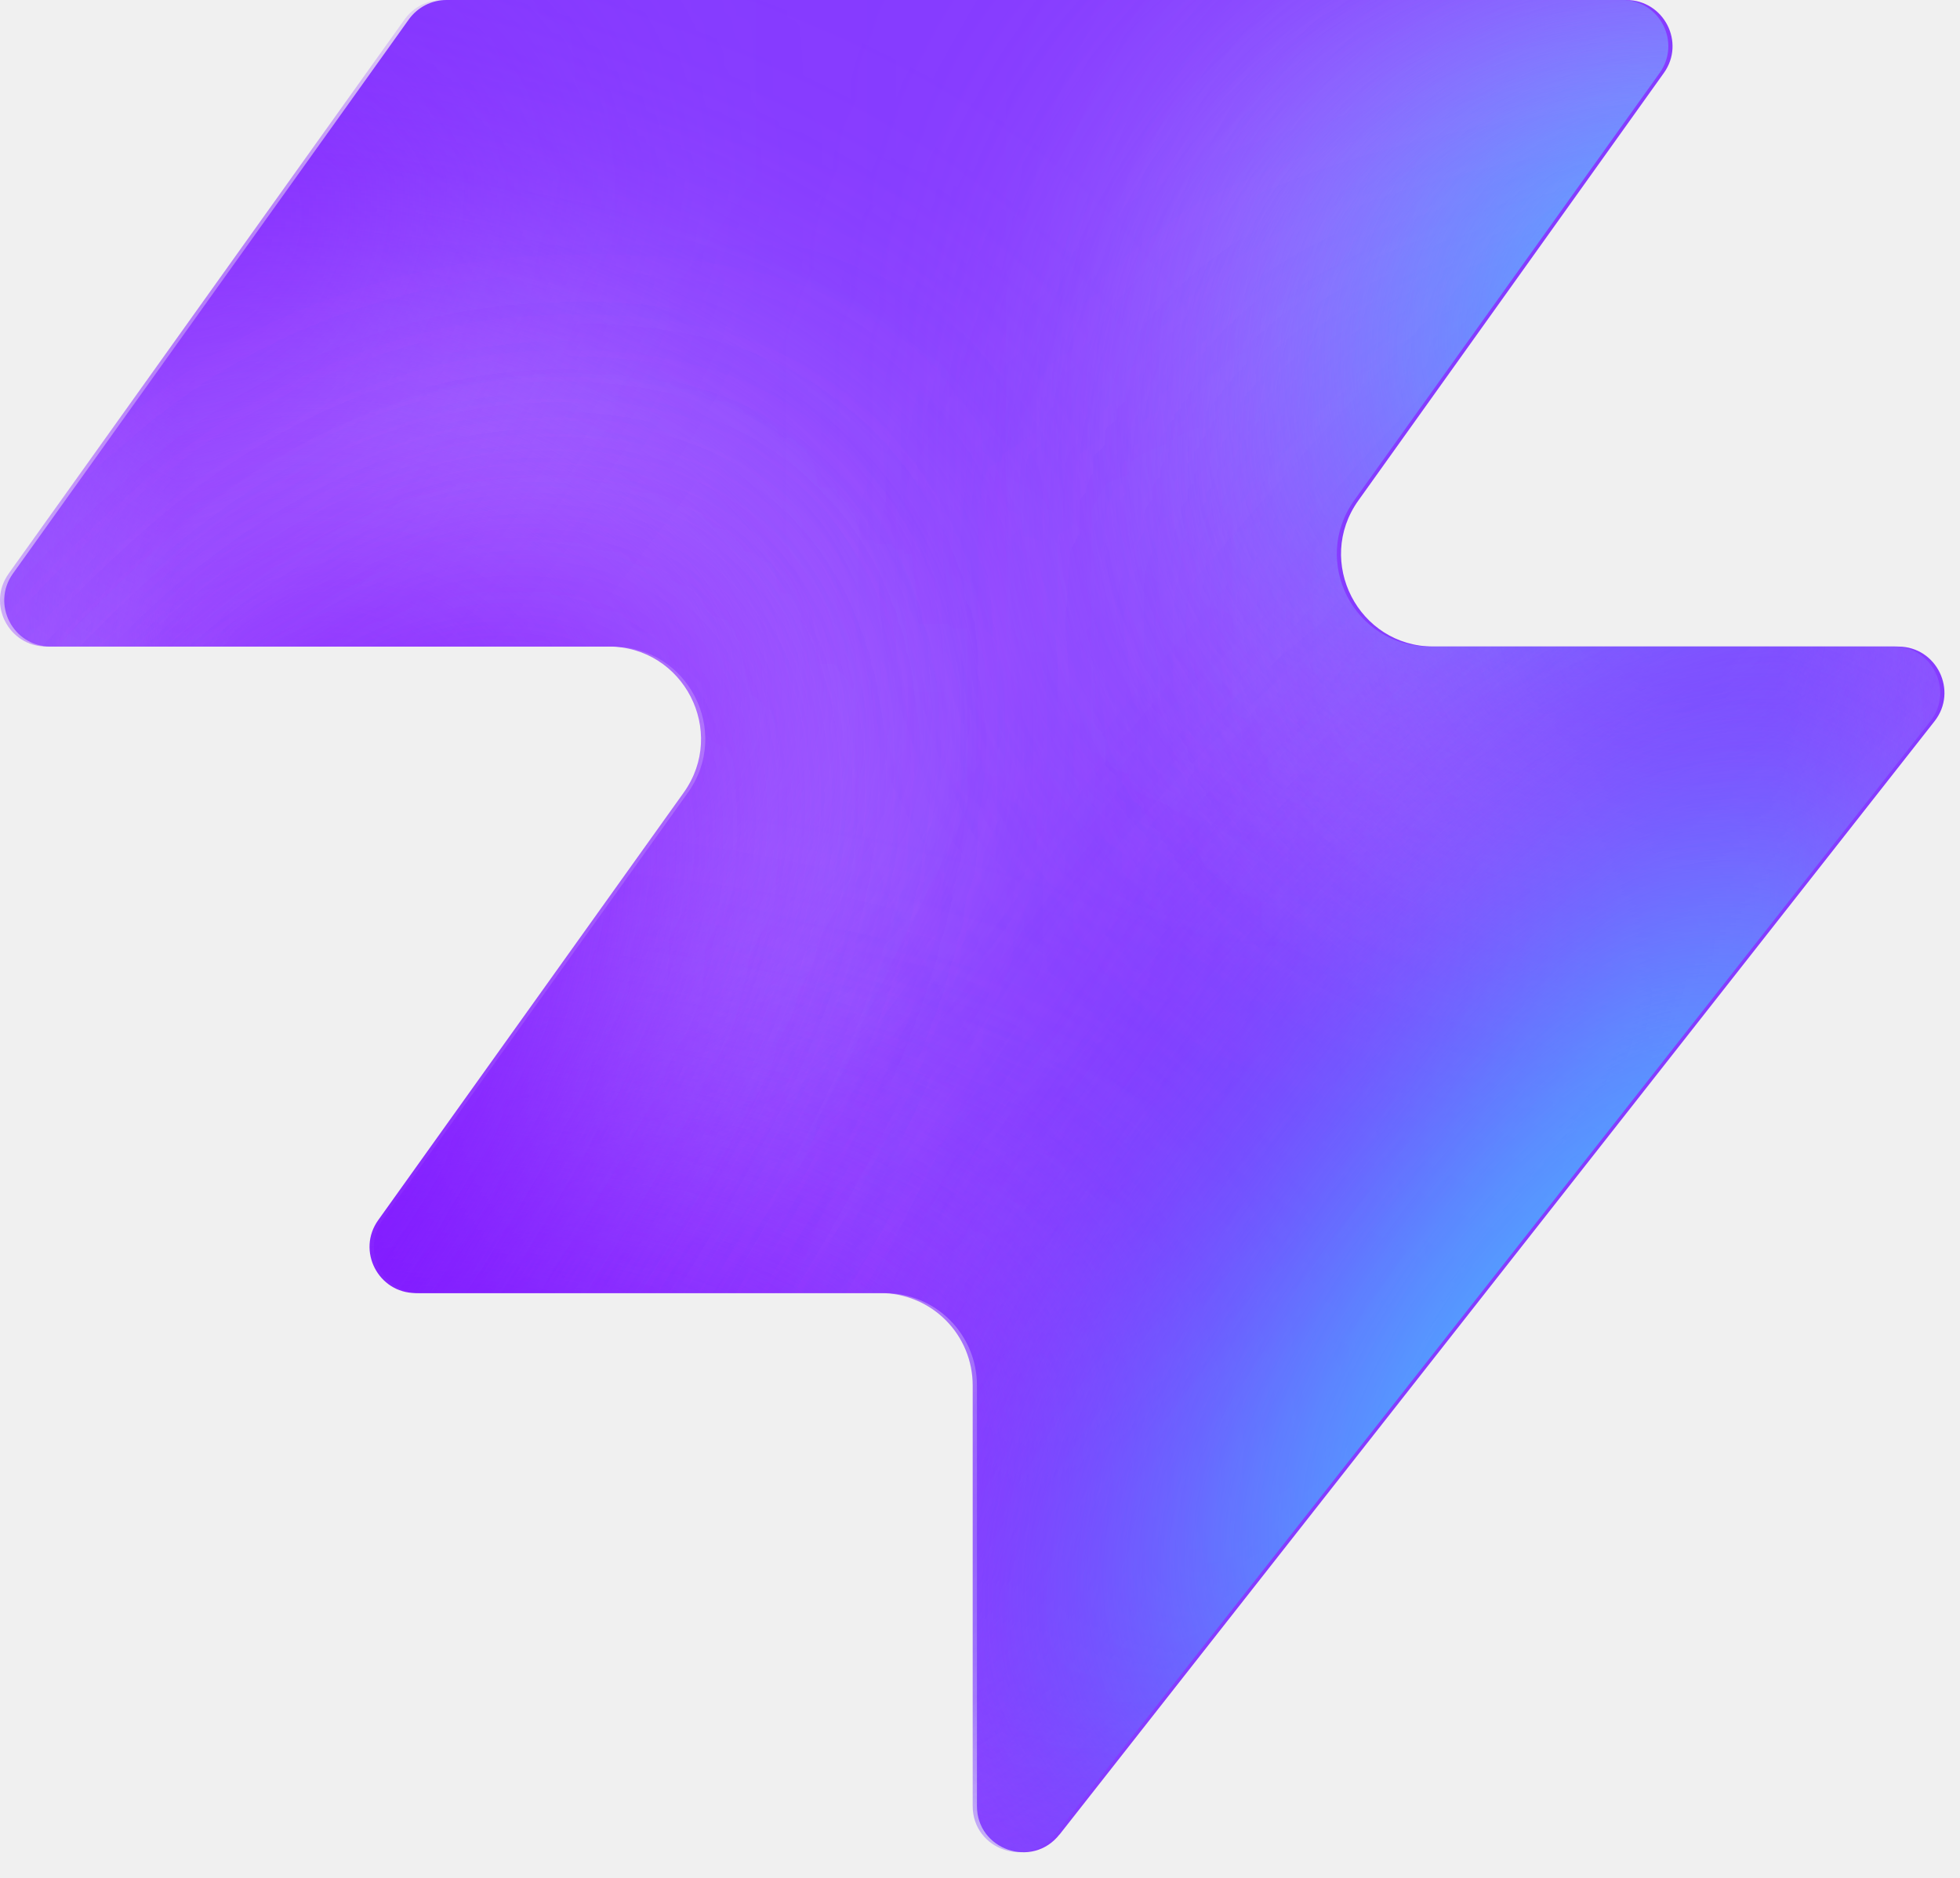
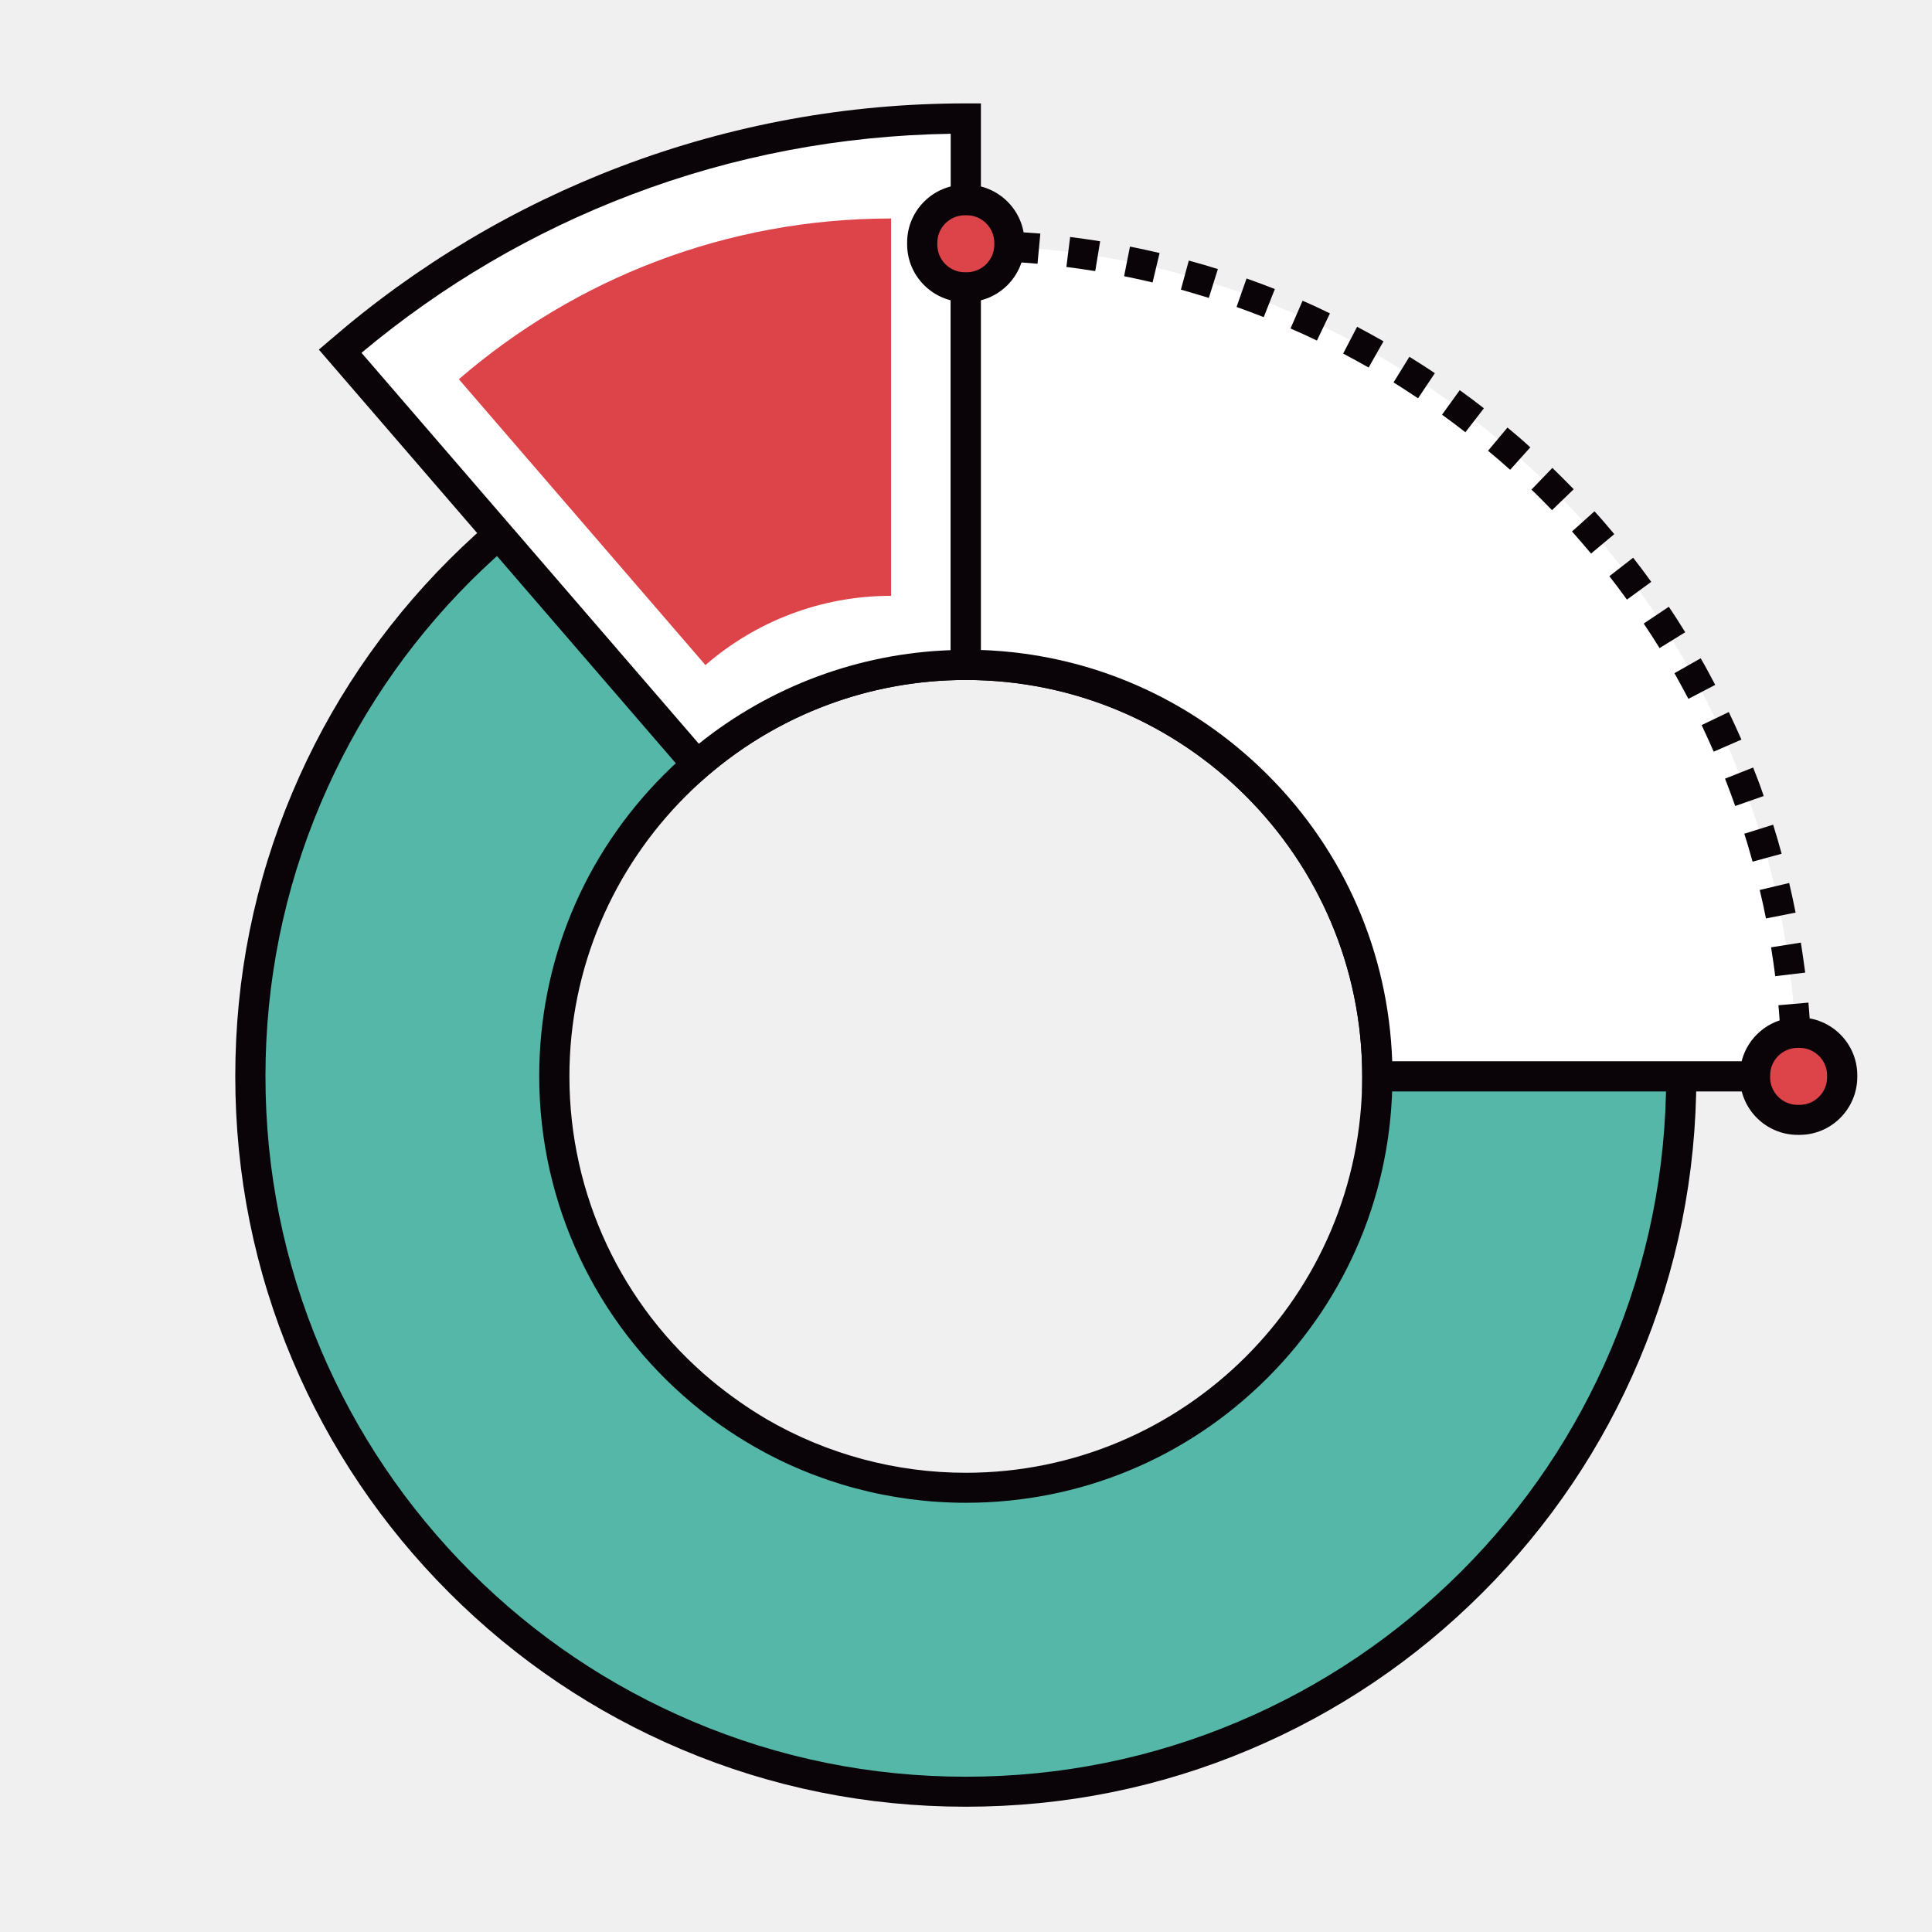
- <svg xmlns="http://www.w3.org/2000/svg" width="48" height="46" fill="none" viewBox="0 0 48 46">
-   <path fill="#863bff" d="M25.946 44.938c-.664.845-2.021.375-2.021-.698V33.937a2.26 2.26 0 0 0-2.262-2.262H10.287c-.92 0-1.456-1.04-.92-1.788l7.48-10.471c1.07-1.497 0-3.578-1.842-3.578H1.237c-.92 0-1.456-1.04-.92-1.788L10.013.474c.214-.297.556-.474.92-.474h28.894c.92 0 1.456 1.04.92 1.788l-7.48 10.471c-1.07 1.498 0 3.579 1.842 3.579h11.377c.943 0 1.473 1.088.89 1.83L25.947 44.94z" style="fill:#863bff;fill:color(display-p3 .525 .23 1);fill-opacity:1" />
-   <mask id="a" width="48" height="46" x="0" y="0" maskUnits="userSpaceOnUse" style="mask-type:alpha">
-     <path fill="#000" d="M25.842 44.938c-.664.844-2.021.375-2.021-.698V33.937a2.26 2.26 0 0 0-2.262-2.262H10.183c-.92 0-1.456-1.04-.92-1.788l7.48-10.471c1.07-1.498 0-3.579-1.842-3.579H1.133c-.92 0-1.456-1.04-.92-1.787L9.91.473c.214-.297.556-.474.92-.474h28.894c.92 0 1.456 1.04.92 1.788l-7.48 10.471c-1.07 1.498 0 3.578 1.842 3.578h11.377c.943 0 1.473 1.088.89 1.832L25.843 44.94z" style="fill:#000;fill-opacity:1" />
-   </mask>
-   <g mask="url(#a)">
-     <g filter="url(#b)">
-       <ellipse cx="5.508" cy="14.704" fill="#ede6ff" rx="5.508" ry="14.704" style="fill:#ede6ff;fill:color(display-p3 .927 .903 1);fill-opacity:1" transform="matrix(.00324 1 1 -.00324 -4.47 31.516)" />
-     </g>
-     <g filter="url(#c)">
-       <ellipse cx="10.399" cy="29.851" fill="#ede6ff" rx="10.399" ry="29.851" style="fill:#ede6ff;fill:color(display-p3 .927 .903 1);fill-opacity:1" transform="matrix(.00324 1 1 -.00324 -39.328 7.883)" />
-     </g>
-     <g filter="url(#d)">
-       <ellipse cx="5.508" cy="30.487" fill="#7e14ff" rx="5.508" ry="30.487" style="fill:#7e14ff;fill:color(display-p3 .492 .077 1);fill-opacity:1" transform="rotate(89.814 -25.913 -14.639)scale(1 -1)" />
-     </g>
-     <g filter="url(#e)">
-       <ellipse cx="5.508" cy="30.599" fill="#7e14ff" rx="5.508" ry="30.599" style="fill:#7e14ff;fill:color(display-p3 .492 .077 1);fill-opacity:1" transform="rotate(89.814 -32.644 -3.334)scale(1 -1)" />
-     </g>
-     <g filter="url(#f)">
-       <ellipse cx="5.508" cy="30.599" fill="#7e14ff" rx="5.508" ry="30.599" style="fill:#7e14ff;fill:color(display-p3 .492 .077 1);fill-opacity:1" transform="matrix(.00324 1 1 -.00324 -34.34 30.47)" />
-     </g>
-     <g filter="url(#g)">
-       <ellipse cx="14.072" cy="22.078" fill="#ede6ff" rx="14.072" ry="22.078" style="fill:#ede6ff;fill:color(display-p3 .927 .903 1);fill-opacity:1" transform="rotate(93.35 24.506 48.493)scale(-1 1)" />
-     </g>
-     <g filter="url(#h)">
-       <ellipse cx="3.47" cy="21.501" fill="#7e14ff" rx="3.47" ry="21.501" style="fill:#7e14ff;fill:color(display-p3 .492 .077 1);fill-opacity:1" transform="rotate(89.009 28.708 47.59)scale(-1 1)" />
-     </g>
-     <g filter="url(#i)">
-       <ellipse cx="3.47" cy="21.501" fill="#7e14ff" rx="3.47" ry="21.501" style="fill:#7e14ff;fill:color(display-p3 .492 .077 1);fill-opacity:1" transform="rotate(89.009 28.708 47.59)scale(-1 1)" />
-     </g>
-     <g filter="url(#j)">
-       <ellipse cx=".387" cy="8.972" fill="#7e14ff" rx="4.407" ry="29.108" style="fill:#7e14ff;fill:color(display-p3 .492 .077 1);fill-opacity:1" transform="rotate(39.51 .387 8.972)" />
-     </g>
-     <g filter="url(#k)">
-       <ellipse cx="47.523" cy="-6.092" fill="#7e14ff" rx="4.407" ry="29.108" style="fill:#7e14ff;fill:color(display-p3 .492 .077 1);fill-opacity:1" transform="rotate(37.892 47.523 -6.092)" />
-     </g>
-     <g filter="url(#l)">
-       <ellipse cx="41.412" cy="6.333" fill="#47bfff" rx="5.971" ry="9.665" style="fill:#47bfff;fill:color(display-p3 .28 .748 1);fill-opacity:1" transform="rotate(37.892 41.412 6.333)" />
-     </g>
-     <g filter="url(#m)">
-       <ellipse cx="-1.879" cy="38.332" fill="#7e14ff" rx="4.407" ry="29.108" style="fill:#7e14ff;fill:color(display-p3 .492 .077 1);fill-opacity:1" transform="rotate(37.892 -1.88 38.332)" />
-     </g>
-     <g filter="url(#n)">
-       <ellipse cx="-1.879" cy="38.332" fill="#7e14ff" rx="4.407" ry="29.108" style="fill:#7e14ff;fill:color(display-p3 .492 .077 1);fill-opacity:1" transform="rotate(37.892 -1.88 38.332)" />
-     </g>
-     <g filter="url(#o)">
-       <ellipse cx="35.651" cy="29.907" fill="#7e14ff" rx="4.407" ry="29.108" style="fill:#7e14ff;fill:color(display-p3 .492 .077 1);fill-opacity:1" transform="rotate(37.892 35.651 29.907)" />
-     </g>
-     <g filter="url(#p)">
-       <ellipse cx="38.418" cy="32.4" fill="#47bfff" rx="5.971" ry="15.297" style="fill:#47bfff;fill:color(display-p3 .28 .748 1);fill-opacity:1" transform="rotate(37.892 38.418 32.4)" />
-     </g>
-   </g>
-   <defs>
-     <filter id="b" width="60.045" height="41.654" x="-19.77" y="16.149" color-interpolation-filters="sRGB" filterUnits="userSpaceOnUse">
-       <feFlood flood-opacity="0" result="BackgroundImageFix" />
-       <feBlend in="SourceGraphic" in2="BackgroundImageFix" result="shape" />
-       <feGaussianBlur result="effect1_foregroundBlur_2002_17158" stdDeviation="7.659" />
-     </filter>
-     <filter id="c" width="90.34" height="51.437" x="-54.613" y="-7.533" color-interpolation-filters="sRGB" filterUnits="userSpaceOnUse">
-       <feFlood flood-opacity="0" result="BackgroundImageFix" />
-       <feBlend in="SourceGraphic" in2="BackgroundImageFix" result="shape" />
-       <feGaussianBlur result="effect1_foregroundBlur_2002_17158" stdDeviation="7.659" />
-     </filter>
-     <filter id="d" width="79.355" height="29.4" x="-49.64" y="2.03" color-interpolation-filters="sRGB" filterUnits="userSpaceOnUse">
-       <feFlood flood-opacity="0" result="BackgroundImageFix" />
-       <feBlend in="SourceGraphic" in2="BackgroundImageFix" result="shape" />
-       <feGaussianBlur result="effect1_foregroundBlur_2002_17158" stdDeviation="4.596" />
-     </filter>
-     <filter id="e" width="79.579" height="29.4" x="-45.045" y="20.029" color-interpolation-filters="sRGB" filterUnits="userSpaceOnUse">
-       <feFlood flood-opacity="0" result="BackgroundImageFix" />
-       <feBlend in="SourceGraphic" in2="BackgroundImageFix" result="shape" />
-       <feGaussianBlur result="effect1_foregroundBlur_2002_17158" stdDeviation="4.596" />
-     </filter>
-     <filter id="f" width="79.579" height="29.4" x="-43.513" y="21.178" color-interpolation-filters="sRGB" filterUnits="userSpaceOnUse">
-       <feFlood flood-opacity="0" result="BackgroundImageFix" />
-       <feBlend in="SourceGraphic" in2="BackgroundImageFix" result="shape" />
-       <feGaussianBlur result="effect1_foregroundBlur_2002_17158" stdDeviation="4.596" />
-     </filter>
-     <filter id="g" width="74.749" height="58.852" x="15.756" y="-17.901" color-interpolation-filters="sRGB" filterUnits="userSpaceOnUse">
-       <feFlood flood-opacity="0" result="BackgroundImageFix" />
-       <feBlend in="SourceGraphic" in2="BackgroundImageFix" result="shape" />
-       <feGaussianBlur result="effect1_foregroundBlur_2002_17158" stdDeviation="7.659" />
-     </filter>
-     <filter id="h" width="61.377" height="25.362" x="23.548" y="2.284" color-interpolation-filters="sRGB" filterUnits="userSpaceOnUse">
-       <feFlood flood-opacity="0" result="BackgroundImageFix" />
-       <feBlend in="SourceGraphic" in2="BackgroundImageFix" result="shape" />
-       <feGaussianBlur result="effect1_foregroundBlur_2002_17158" stdDeviation="4.596" />
-     </filter>
-     <filter id="i" width="61.377" height="25.362" x="23.548" y="2.284" color-interpolation-filters="sRGB" filterUnits="userSpaceOnUse">
-       <feFlood flood-opacity="0" result="BackgroundImageFix" />
-       <feBlend in="SourceGraphic" in2="BackgroundImageFix" result="shape" />
-       <feGaussianBlur result="effect1_foregroundBlur_2002_17158" stdDeviation="4.596" />
-     </filter>
-     <filter id="j" width="56.045" height="63.649" x="-27.636" y="-22.853" color-interpolation-filters="sRGB" filterUnits="userSpaceOnUse">
-       <feFlood flood-opacity="0" result="BackgroundImageFix" />
-       <feBlend in="SourceGraphic" in2="BackgroundImageFix" result="shape" />
-       <feGaussianBlur result="effect1_foregroundBlur_2002_17158" stdDeviation="4.596" />
-     </filter>
-     <filter id="k" width="54.814" height="64.646" x="20.116" y="-38.415" color-interpolation-filters="sRGB" filterUnits="userSpaceOnUse">
-       <feFlood flood-opacity="0" result="BackgroundImageFix" />
-       <feBlend in="SourceGraphic" in2="BackgroundImageFix" result="shape" />
-       <feGaussianBlur result="effect1_foregroundBlur_2002_17158" stdDeviation="4.596" />
-     </filter>
-     <filter id="l" width="33.541" height="35.313" x="24.641" y="-11.323" color-interpolation-filters="sRGB" filterUnits="userSpaceOnUse">
-       <feFlood flood-opacity="0" result="BackgroundImageFix" />
-       <feBlend in="SourceGraphic" in2="BackgroundImageFix" result="shape" />
-       <feGaussianBlur result="effect1_foregroundBlur_2002_17158" stdDeviation="4.596" />
-     </filter>
-     <filter id="m" width="54.814" height="64.646" x="-29.286" y="6.009" color-interpolation-filters="sRGB" filterUnits="userSpaceOnUse">
-       <feFlood flood-opacity="0" result="BackgroundImageFix" />
-       <feBlend in="SourceGraphic" in2="BackgroundImageFix" result="shape" />
-       <feGaussianBlur result="effect1_foregroundBlur_2002_17158" stdDeviation="4.596" />
-     </filter>
-     <filter id="n" width="54.814" height="64.646" x="-29.286" y="6.009" color-interpolation-filters="sRGB" filterUnits="userSpaceOnUse">
-       <feFlood flood-opacity="0" result="BackgroundImageFix" />
-       <feBlend in="SourceGraphic" in2="BackgroundImageFix" result="shape" />
-       <feGaussianBlur result="effect1_foregroundBlur_2002_17158" stdDeviation="4.596" />
-     </filter>
-     <filter id="o" width="54.814" height="64.646" x="8.244" y="-2.416" color-interpolation-filters="sRGB" filterUnits="userSpaceOnUse">
-       <feFlood flood-opacity="0" result="BackgroundImageFix" />
-       <feBlend in="SourceGraphic" in2="BackgroundImageFix" result="shape" />
-       <feGaussianBlur result="effect1_foregroundBlur_2002_17158" stdDeviation="4.596" />
-     </filter>
-     <filter id="p" width="39.409" height="43.623" x="18.713" y="10.588" color-interpolation-filters="sRGB" filterUnits="userSpaceOnUse">
-       <feFlood flood-opacity="0" result="BackgroundImageFix" />
-       <feBlend in="SourceGraphic" in2="BackgroundImageFix" result="shape" />
-       <feGaussianBlur result="effect1_foregroundBlur_2002_17158" stdDeviation="4.596" />
-     </filter>
-   </defs>
+ <svg xmlns="http://www.w3.org/2000/svg" width="800px" height="800px" viewBox="0 0 1024 1024" class="icon" version="1.1">
+   <path d="M511.9 129.1s357.7 40.8 441.4 441.4H730s-11.2-230.7-218.1-218.1V129.1z" fill="#FFFFFF" />
+   <path d="M953.9 571H729.5v-0.5c0-0.3-1.4-27.8-11.6-62.9-9.3-32.3-28.2-77.7-64.9-110.6-36.5-32.7-84-47.6-141-44.1h-0.5V128.5l0.6 0.1c0.9 0.1 90.7 10.9 189.5 70.6 58 35 107.8 79.8 147.9 133.1 50.1 66.6 85.3 146.7 104.4 238.1v0.6z m-223.5-1h222.2c-19.1-91-54.1-170.8-104.1-237.1-40-53.2-89.7-97.9-147.7-132.8-94.6-57.1-180.8-69.3-188.5-70.4v222.2c57.1-3.4 104.6 11.6 141.2 44.4 36.9 33.1 55.9 78.7 65.2 111.1 9.6 32.6 11.5 58.8 11.7 62.6z" fill="" />
+   <path d="M511.9 191.3c-209.4 0-379.1 169.7-379.1 379.1s169.7 379.1 379.1 379.1c209.4 0 379.1-169.7 379.1-379.1S721.3 191.3 511.9 191.3zM402.5 759.2c-10.7-6.2-20.9-13.3-30.3-21.2m0-0.1c-47.9-40-78.4-100.2-78.4-167.5 0-120.4 97.6-218.1 218.1-218.1C632.3 352.4 730 450 730 570.5s-97.6 218.1-218.1 218.1c-39.9 0-77.2-10.7-109.4-29.4" fill="#55B7A8" />
+   <path d="M511.9 957.6c-52.3 0-103-10.2-150.7-30.4-46.1-19.5-87.5-47.4-123.1-83-35.6-35.6-63.5-77-83-123.1-20.2-47.7-30.4-98.4-30.4-150.7s10.2-103 30.4-150.7c19.5-46.1 47.4-87.5 83-123.1 35.6-35.6 77-63.5 123.1-83 47.7-20.2 98.4-30.4 150.7-30.4s103 10.2 150.7 30.4c46.1 19.5 87.5 47.4 123.1 83 35.6 35.6 63.5 77 83 123.1 20.2 47.7 30.4 98.4 30.4 150.7s-10.2 103-30.4 150.7c-19.5 46.1-47.4 87.5-83 123.1-35.6 35.6-77 63.5-123.1 83-47.7 20.2-98.4 30.4-150.7 30.4z m0-758.3c-50.1 0-98.7 9.8-144.5 29.2-44.2 18.7-83.9 45.5-118 79.5-34.1 34.1-60.8 73.8-79.5 118-19.4 45.8-29.2 94.4-29.2 144.5s9.8 98.7 29.2 144.5c18.7 44.2 45.5 83.9 79.5 118 34.1 34.1 73.8 60.8 118 79.5 45.8 19.4 94.4 29.2 144.5 29.2 50.1 0 98.7-9.8 144.5-29.2 44.2-18.7 83.9-45.5 118-79.5 34.1-34.1 60.8-73.8 79.5-118 19.4-45.8 29.2-94.4 29.2-144.5s-9.8-98.7-29.2-144.5c-18.7-44.2-45.5-83.9-79.5-118-34.1-34.1-73.8-60.8-118-79.5-45.8-19.4-94.4-29.2-144.5-29.2z m0 597.2c-39.9 0-79.1-10.5-113.4-30.5-11-6.4-21.6-13.8-31.4-22-51.6-43.1-81.3-106.4-81.3-173.6 0-60.4 23.5-117.2 66.2-159.9s99.5-66.2 159.9-66.2 117.2 23.5 159.9 66.2S738 510 738 570.4c0 60.4-23.5 117.2-66.2 159.9s-99.5 66.2-159.9 66.2z m-105.4-44.2c31.9 18.5 68.3 28.3 105.4 28.3 115.8 0 210.1-94.2 210.1-210.1s-94.2-210.1-210.1-210.1c-115.8 0-210.1 94.2-210.1 210.1 0 62.5 27.5 121.3 75.5 161.3L373 737l4.3-5.2c9.2 7.6 19 14.5 29.2 20.5l-5 8.6 5-8.6z" fill="#0A0408" />
+   <path d="M511.9 352.4V62.8c-126.8 0-242.7 46.5-331.6 123.3l189.2 219.3c38.2-33 87.9-53 142.4-53z" fill="#FFFFFF" />
+   <path d="M368.6 416.6L169 185.3l6.1-5.2c45.8-39.6 97.7-70.5 154-91.9C387.4 66.1 449 54.8 511.9 54.8h8v305.6h-8c-50.4 0-99.1 18.1-137.2 51l-6.1 5.2zM191.6 187l178.8 207.2c38-30.5 84.8-47.9 133.5-49.6V70.9c-58.2 0.9-115.1 11.7-169.1 32.2-52.2 19.8-100.3 48-143.2 83.9z" fill="#0A0408" />
+   <path d="M472.3 315.8v-200c-87.6 0-167.6 32.1-229.1 85.2l130.7 151.5c26.4-22.9 60.8-36.7 98.4-36.7z" fill="#DC444A" />
+   <path d="M952.3 571.5c0-243.8-197.6-441.4-441.4-441.4" fill="#FFFFFF" />
+   <path d="M960.3 571.5h-16c0-2.6 0-5.3-0.1-7.9l16-0.3c0.1 2.7 0.1 5.4 0.1 8.2zM943.7 548.2c-0.3-5.1-0.6-10.3-1.1-15.4l15.9-1.4c0.5 5.3 0.8 10.7 1.1 16l-15.9 0.8z m-2.8-30.8c-0.6-5.1-1.4-10.2-2.2-15.3l15.8-2.5c0.8 5.3 1.6 10.6 2.3 15.9l-15.9 1.9z m-4.9-30.6c-1-5-2.1-10.1-3.3-15.1l15.6-3.7c1.2 5.2 2.4 10.5 3.4 15.7l-15.7 3.1z m-7.1-30.1c-1.4-5-2.8-9.9-4.4-14.8l15.3-4.8c1.6 5.1 3.1 10.2 4.5 15.4l-15.4 4.2z m-9.2-29.5c-1.7-4.8-3.5-9.7-5.4-14.5l14.9-5.9c2 5 3.9 10 5.6 15.1l-15.1 5.3z m-11.4-28.8c-2.1-4.7-4.2-9.5-6.4-14.1l14.4-6.9c2.3 4.8 4.5 9.7 6.7 14.6l-14.7 6.4z m-13.4-28c-2.4-4.5-4.9-9.1-7.4-13.6l13.9-7.9c2.7 4.6 5.2 9.4 7.7 14.1l-14.2 7.4z m-15.3-26.9c-2.7-4.4-5.5-8.7-8.4-13l13.3-8.9c3 4.4 5.9 9 8.7 13.5l-13.6 8.4z m-17.3-25.7c-3-4.2-6.1-8.3-9.3-12.4l12.6-9.8c3.3 4.2 6.5 8.5 9.6 12.8l-12.9 9.4z m-19-24.4c-3.3-3.9-6.7-7.9-10.1-11.7l11.9-10.7c3.6 3.9 7.1 8 10.5 12.1l-12.3 10.3z m-20.7-23c-3.6-3.7-7.2-7.4-10.9-10.9l11.1-11.5c3.8 3.7 7.6 7.5 11.3 11.3l-11.5 11.1zM800.4 249c-3.8-3.4-7.7-6.8-11.7-10.1l10.3-12.3c4.1 3.4 8.2 6.9 12.1 10.5L800.4 249z m-23.7-19.9c-4-3.1-8.2-6.3-12.4-9.3l9.4-13c4.3 3.1 8.6 6.3 12.8 9.6l-9.8 12.7z m-25.1-18c-4.3-2.8-8.6-5.7-13-8.4l8.4-13.6c4.5 2.8 9.1 5.7 13.5 8.7l-8.9 13.3z m-26.2-16.3c-4.4-2.5-9-5-13.5-7.4l7.4-14.2c4.7 2.5 9.4 5.1 14 7.7l-7.9 13.9zM698 180.5c-4.6-2.2-9.3-4.4-14-6.4l6.4-14.7c4.9 2.1 9.8 4.4 14.5 6.7l-6.9 14.4z m-28.2-12.4c-4.8-1.9-9.6-3.7-14.4-5.4l5.3-15.1c5 1.8 10 3.6 15 5.6l-5.9 14.9z m-29.1-10.2c-4.9-1.5-9.9-3-14.8-4.4l4.2-15.4c5.1 1.4 10.3 2.9 15.4 4.5l-4.8 15.3z m-29.8-8.2c-5-1.2-10.1-2.3-15.1-3.3l3.1-15.7c5.2 1 10.5 2.2 15.7 3.4l-3.7 15.6z m-30.4-6c-5.1-0.8-10.2-1.6-15.3-2.2l2-15.9c5.3 0.7 10.6 1.4 15.9 2.3l-2.6 15.8z m-30.6-3.9c-5.1-0.5-10.3-0.8-15.4-1.1l0.9-16c5.3 0.3 10.7 0.7 16 1.1l-1.5 16zM518.8 138.2c-2.6 0-5.2-0.1-7.9-0.1v-16c2.7 0 5.5 0 8.1 0.1l-0.2 16z" fill="#0A0408" />
+   <path d="M511.9 129.1v223.3C632.3 352.4 730 450 730 570.5h223.3" fill="#FFFFFF" />
+   <path d="M953.3 578.5H722v-8c0-115.8-94.2-210.1-210.1-210.1h-8V129.1h16v215.4c57.4 2 111 25.3 151.9 66.1s64.1 94.5 66.1 151.9h215.4v16z" fill="#0A0408" />
+   <path d="M953.8 593.5h-1c-12.5 0-22.6-10.1-22.6-22.6v-1c0-12.5 10.1-22.6 22.6-22.6h1c12.5 0 22.6 10.1 22.6 22.6v1c-0.1 12.5-10.2 22.6-22.6 22.6z" fill="#DC444A" />
+   <path d="M953.8 601.5h-1c-16.8 0-30.6-13.7-30.6-30.6v-1c0-16.8 13.7-30.6 30.6-30.6h1c16.8 0 30.6 13.7 30.6 30.6v1c-0.1 16.9-13.8 30.6-30.6 30.6z m-1-46.1c-8 0-14.6 6.5-14.6 14.6v1c0 8 6.5 14.6 14.6 14.6h1c8 0 14.6-6.5 14.6-14.6v-1c0-8-6.5-14.6-14.6-14.6h-1z" fill="#0A0408" />
+   <path d="M512.4 152.1h-1c-12.5 0-22.6-10.1-22.6-22.6v-1c0-12.5 10.1-22.6 22.6-22.6h1c12.5 0 22.6 10.1 22.6 22.6v1c-0.1 12.5-10.2 22.6-22.6 22.6z" fill="#DC444A" />
+   <path d="M512.4 160.1h-1c-16.8 0-30.6-13.7-30.6-30.6v-1c0-16.8 13.7-30.6 30.6-30.6h1c16.8 0 30.6 13.7 30.6 30.6v1c-0.1 16.9-13.8 30.6-30.6 30.6z m-1-46c-8 0-14.6 6.5-14.6 14.6v1c0 8 6.5 14.6 14.6 14.6h1c8 0 14.6-6.5 14.6-14.6v-1c0-8-6.5-14.6-14.6-14.6h-1z" fill="#0A0408" />
</svg>
